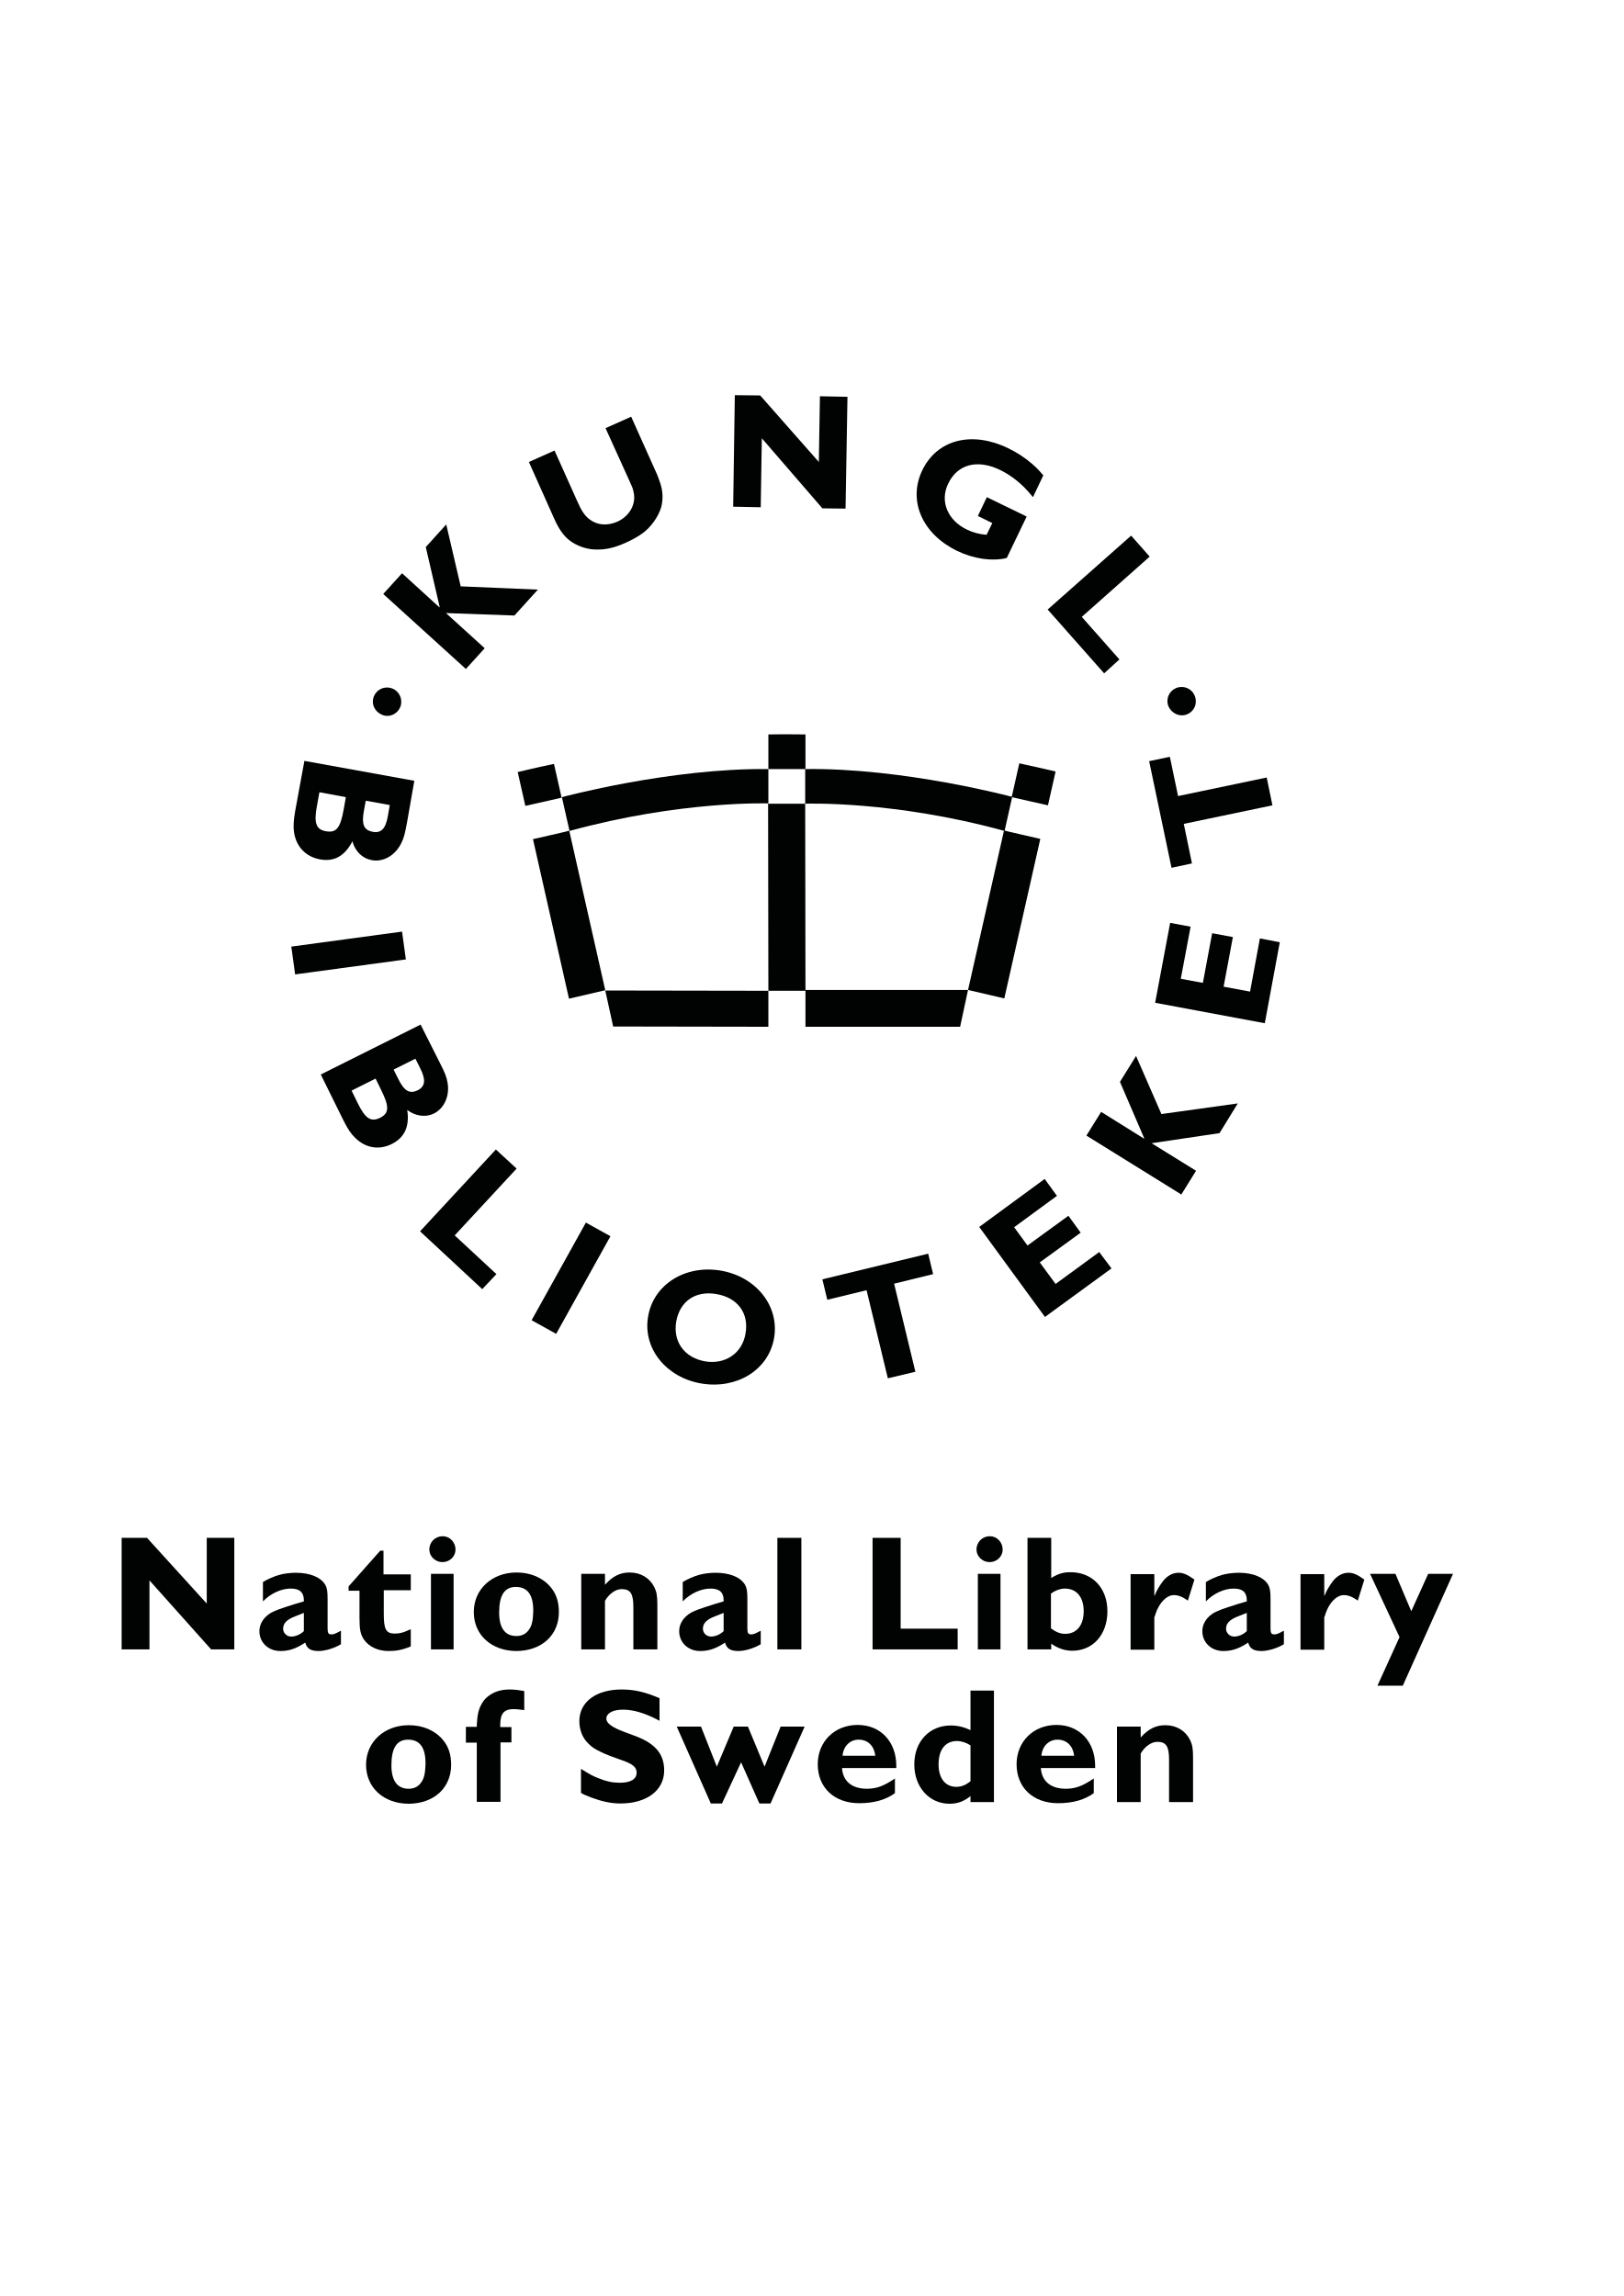
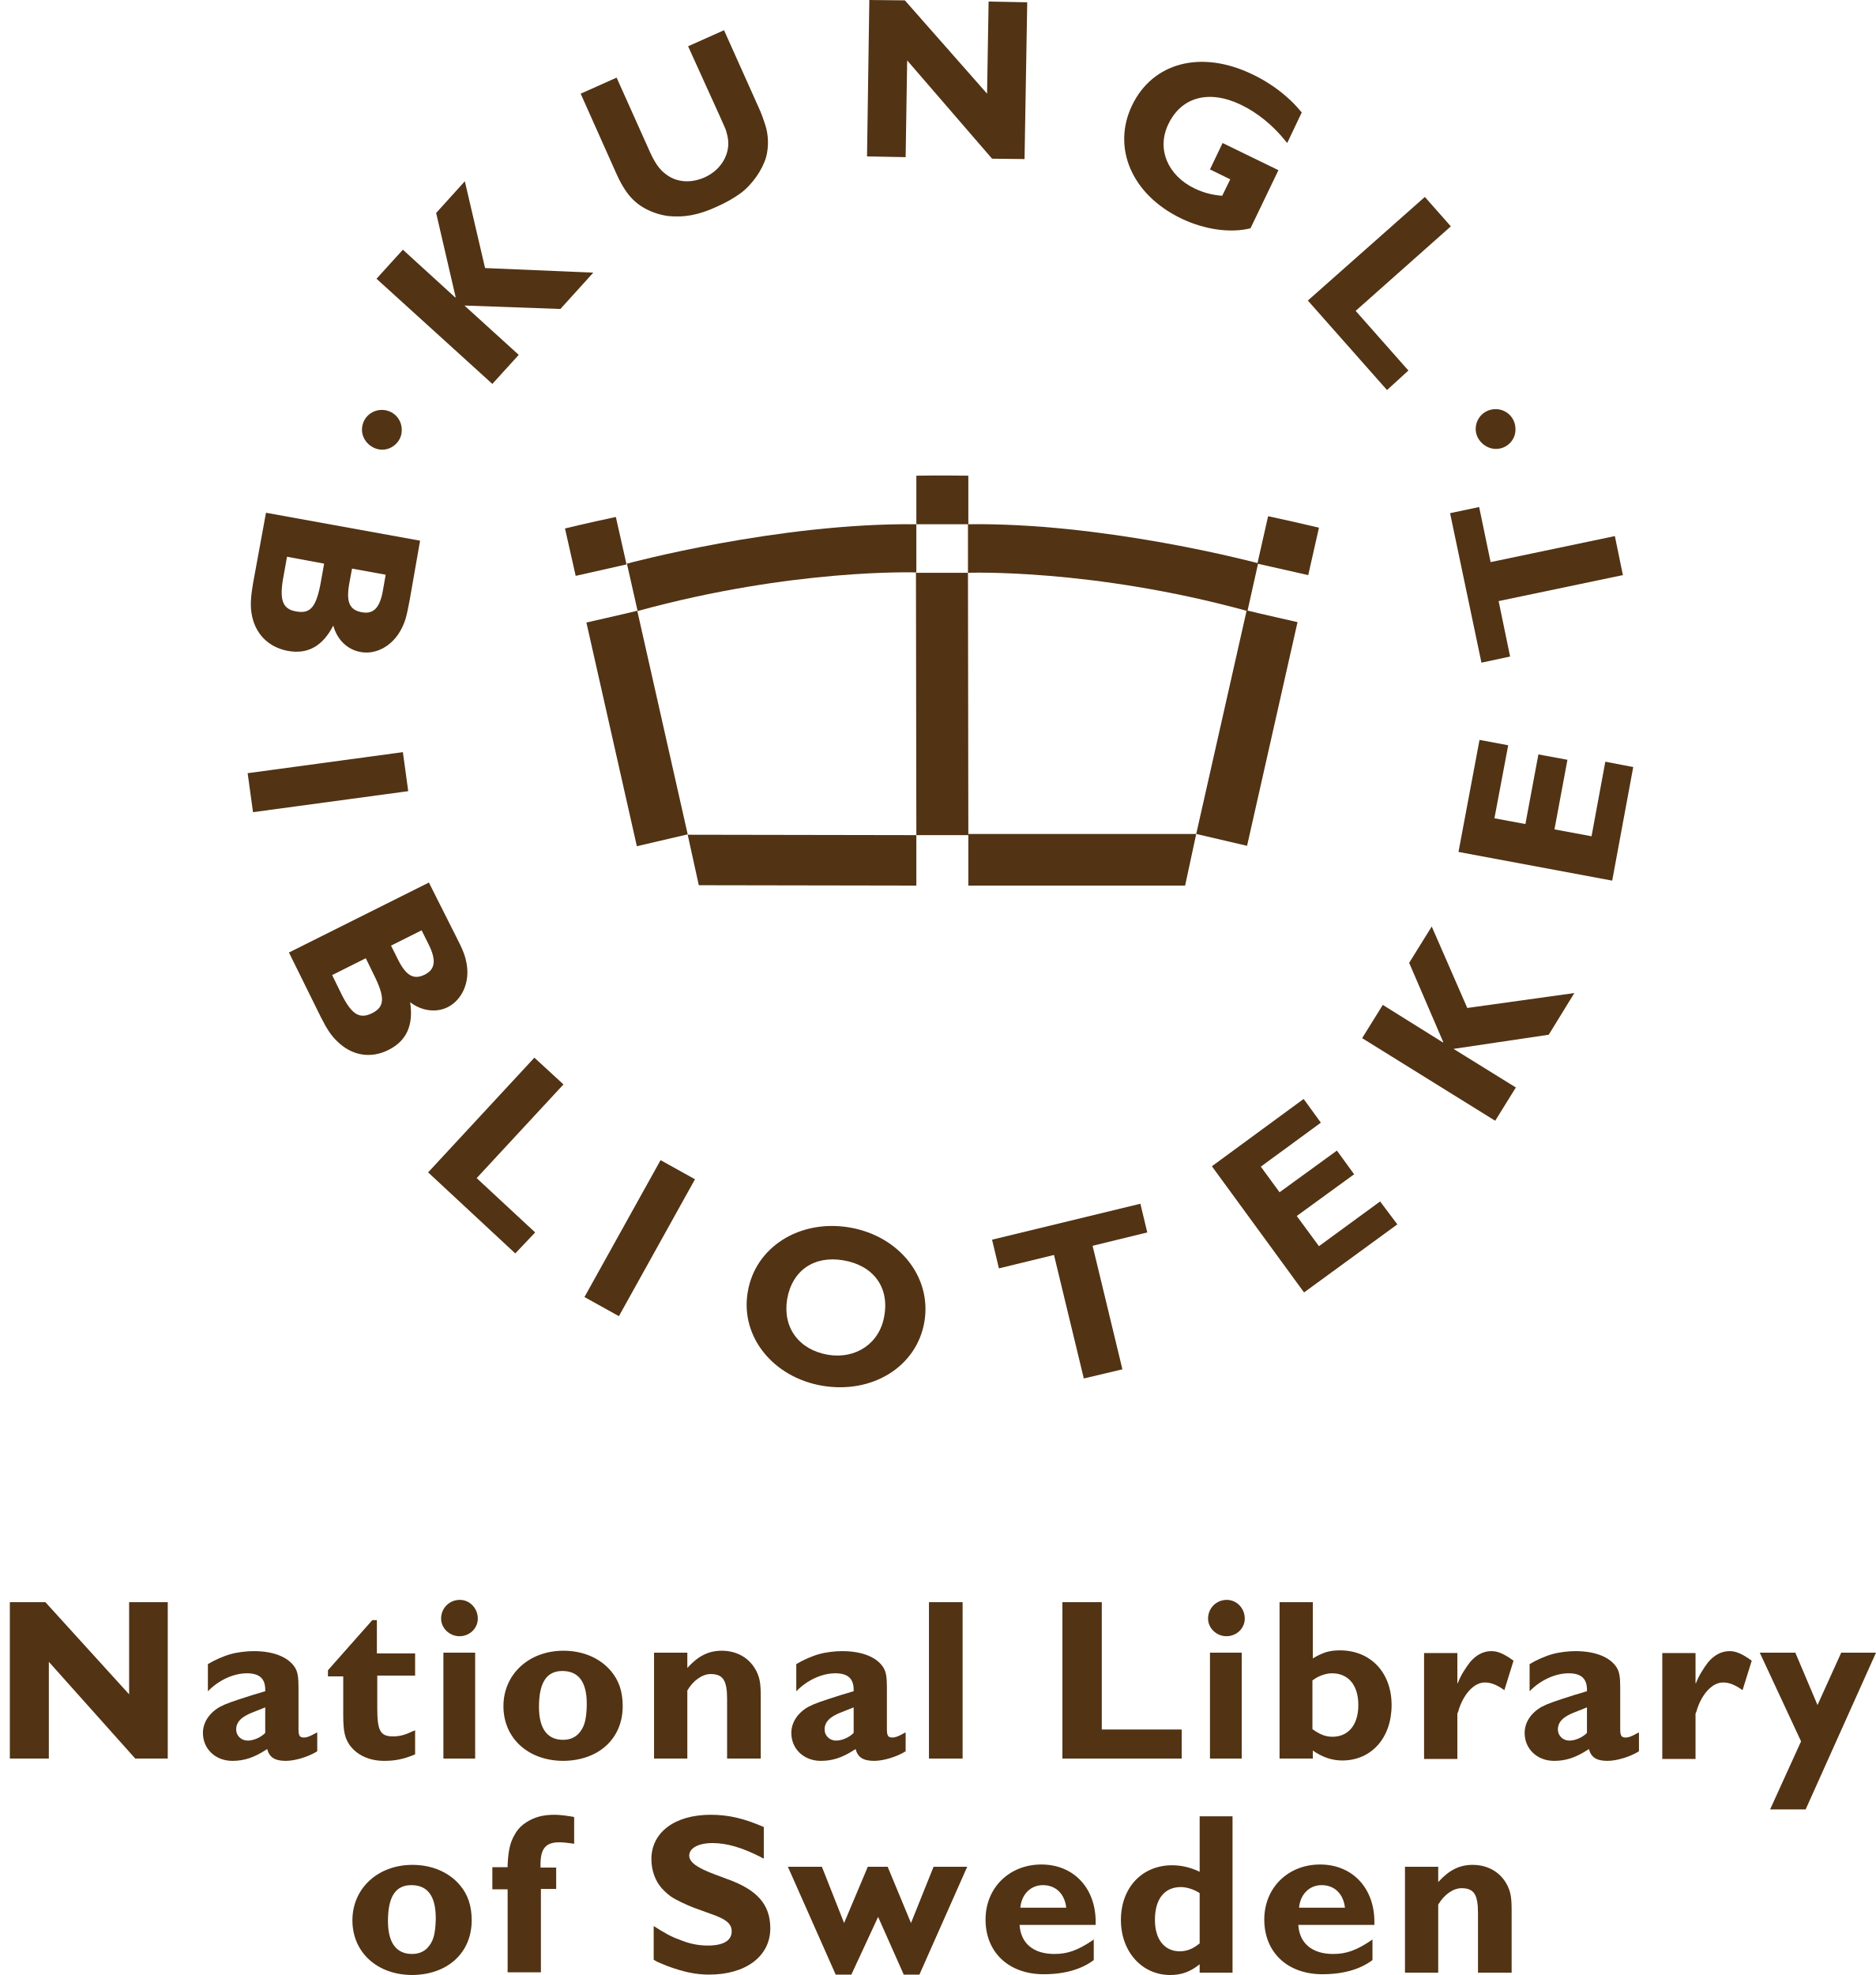
- <svg xmlns="http://www.w3.org/2000/svg" version="1.1" id="Lager_1" x="0px" y="0px" viewBox="0 0 595.3 841.9" style="enable-background:new 0 0 595.3 841.9;" xml:space="preserve">
-   <style type="text/css">
- 	.st0{fill:#010202;}
- </style>
-   <g>
-     <path class="st0" d="M85.9,604.8h-8.5l-22.6-25.3v25.3H44.6v-40.9h9.3L75.8,588v-24.1h10.1V604.8z" />
-     <path class="st0" d="M111.4,591.4v6.7c-1.3,1.3-3.2,2-4.6,2c-1.7,0-3-1.3-3-2.9c0-2,1.4-3.4,4.6-4.6l2.3-0.9L111.4,591.4z    M124.9,598l-0.4,0.2c-1.6,0.9-2.3,1.1-3,1.1c-1.1,0-1.4-0.5-1.4-2.2v-10.9c0-2.6-0.2-3.9-0.8-5c-1.6-2.8-5.5-4.5-10.9-4.5   c-1.9,0-4.4,0.3-6.1,0.8c-1.8,0.5-4.3,1.6-5.9,2.6v7.1c2.8-2.9,6.7-4.7,10.2-4.7c3.3,0,4.8,1.4,4.8,4.3v0.4l-0.4,0.1l-1.3,0.4   l-1.7,0.5c-5.3,1.7-6.8,2.2-8.5,3.1c-2.8,1.6-4.4,4.1-4.4,6.8c0,4.2,3.3,7.3,7.7,7.3c3,0,5.5-0.8,8.5-2.7l0.6-0.4   c0.6,2.2,2,3.1,4.9,3.1c2.3,0,5.8-1,8.2-2.5V598z" />
-     <path class="st0" d="M150.7,583.1h-10v6.1v1.7v0.8c0,5.8,0.8,7.3,4.1,7.3c1.8,0,3.2-0.4,5.3-1.4c0.1,0,0.3-0.1,0.5-0.2v6.3   c-3.1,1.3-5.3,1.7-8.1,1.7c-3.9,0-7.1-1.5-9-4.1c-1.3-1.9-1.7-3.6-1.7-8v-10h-4v-1.6l11.6-13.1h1.2v8.7h10V583.1z" />
-     <path class="st0" d="M166.3,604.8h-8.3v-27.7h8.3V604.8z M162.2,572.8c-2.6,0-4.8-2.1-4.8-4.6c0-2.8,2.2-4.9,4.9-4.9   c2.6,0,4.7,2.2,4.7,4.9C167,570.7,164.9,572.8,162.2,572.8z" />
-     <path class="st0" d="M195.5,590.9c-0.1,3.3-0.5,5.2-1.6,6.7c-1.1,1.6-2.7,2.3-4.6,2.3c-4.1,0-6.3-2.9-6.3-8.6c0-6.4,2-9.4,6.1-9.4   c4.3,0,6.4,2.9,6.4,8.6V590.9z M204.9,591.1c0-3.8-1-6.7-3-9.1c-2.9-3.5-7.4-5.4-12.5-5.4c-9.1,0-15.7,6.2-15.7,14.5   c0,8.4,6.5,14.3,15.7,14.3C198.6,605.3,204.9,599.6,204.9,591.1z" />
-     <path class="st0" d="M221.8,581.1c2.8-3.1,5.5-4.5,9-4.5c4.1,0,7.4,2,9.1,5.4c0.8,1.7,1.1,3,1.1,6.5v16.3h-8.8v-15.6   c0-4.9-1.1-6.5-4.3-6.5c-2.2,0-4.6,1.7-6.1,4.3v17.8h-8.7v-27.7h8.7V581.1z" />
-     <path class="st0" d="M265.3,591.4v6.7c-1.3,1.3-3.2,2-4.6,2c-1.7,0-3-1.3-3-2.9c0-2,1.4-3.4,4.6-4.6l2.3-0.9L265.3,591.4z    M278.8,598l-0.4,0.2c-1.6,0.9-2.3,1.1-3,1.1c-1.1,0-1.4-0.5-1.4-2.2v-10.9c0-2.6-0.2-3.9-0.8-5c-1.6-2.8-5.5-4.5-10.9-4.5   c-1.9,0-4.4,0.3-6.1,0.8c-1.8,0.5-4.3,1.6-5.9,2.6v7.1c2.8-2.9,6.7-4.7,10.2-4.7c3.3,0,4.8,1.4,4.8,4.3v0.4l-0.4,0.1l-1.3,0.4   l-1.7,0.5c-5.3,1.7-6.8,2.2-8.5,3.1c-2.8,1.6-4.4,4.1-4.4,6.8c0,4.2,3.3,7.3,7.7,7.3c3,0,5.5-0.8,8.5-2.7l0.6-0.4   c0.6,2.2,2,3.1,4.9,3.1c2.3,0,5.8-1,8.2-2.5V598z" />
-     <path class="st0" d="M293.8,604.8h-8.8v-40.9h8.8V604.8z" />
-     <path class="st0" d="M351.1,604.8h-31.2v-40.9h10.3v33.3h20.9V604.8z" />
-     <path class="st0" d="M366.8,604.8h-8.3v-27.7h8.3V604.8z M362.8,572.8c-2.6,0-4.8-2.1-4.8-4.6c0-2.8,2.2-4.9,4.9-4.9   c2.6,0,4.7,2.2,4.7,4.9C367.6,570.7,365.5,572.8,362.8,572.8z" />
-     <path class="st0" d="M385.4,584.3c1.4-1.1,3.4-1.8,5-1.8c4.3,0,6.9,3.1,6.9,8.3c0,5.2-2.6,8.3-6.8,8.3c-1.7,0-3.3-0.6-5.2-2V584.3z    M385.4,563.9h-8.7v40.9h8.7v-2.1c2.4,1.7,5,2.6,7.7,2.6c7.6,0,12.9-5.9,12.9-14.5c0-8.5-5.5-14.3-13.5-14.3   c-2.7,0-4.4,0.5-7.1,2.1V563.9z" />
-     <path class="st0" d="M423.2,585.1h0.1c0.8-2.1,2-3.9,3.2-5.5c1.6-1.9,3.5-2.9,5.6-2.9c1.7,0,3.3,0.7,5.8,2.5l-2.4,7.7   c-2-1.4-3.5-2-5.1-2c-2.7,0-5.3,2.7-6.7,6.7l-0.3,1l-0.2,0.4v11.9h-8.7v-27.7h8.7V585.1z" />
-     <path class="st0" d="M457.1,591.4v6.7c-1.3,1.3-3.2,2-4.6,2c-1.7,0-3-1.3-3-2.9c0-2,1.4-3.4,4.6-4.6l2.3-0.9L457.1,591.4z    M470.6,598l-0.4,0.2c-1.6,0.9-2.3,1.1-3,1.1c-1.1,0-1.4-0.5-1.4-2.2v-10.9c0-2.6-0.2-3.9-0.8-5c-1.6-2.8-5.5-4.5-10.9-4.5   c-1.9,0-4.4,0.3-6.1,0.8c-1.8,0.5-4.3,1.6-5.9,2.6v7.1c2.8-2.9,6.7-4.7,10.2-4.7c3.3,0,4.8,1.4,4.8,4.3v0.4l-0.4,0.1l-1.3,0.4   l-1.7,0.5c-5.3,1.7-6.8,2.2-8.5,3.1c-2.8,1.6-4.4,4.1-4.4,6.8c0,4.2,3.3,7.3,7.7,7.3c3,0,5.5-0.8,8.5-2.7l0.6-0.4   c0.6,2.2,2,3.1,4.9,3.1c2.3,0,5.8-1,8.2-2.5V598z" />
-     <path class="st0" d="M485.5,585.1h0.1c0.8-2.1,2-3.9,3.2-5.5c1.6-1.9,3.5-2.9,5.6-2.9c1.7,0,3.3,0.7,5.8,2.5l-2.4,7.7   c-2-1.4-3.5-2-5.1-2c-2.7,0-5.3,2.7-6.7,6.7l-0.3,1l-0.2,0.4v11.9h-8.7v-27.7h8.7V585.1z" />
-     <path class="st0" d="M514.3,618.1H505l8.1-17.8l-10.8-23.2h9.3l5.8,13.7l6.2-13.7h9.1L514.3,618.1z" />
-     <path class="st0" d="M156,646.9c-0.1,3.3-0.5,5.2-1.6,6.7c-1.1,1.6-2.7,2.3-4.6,2.3c-4.1,0-6.3-2.9-6.3-8.6c0-6.4,2-9.4,6.1-9.4   c4.3,0,6.4,2.9,6.4,8.6V646.9z M165.4,647.1c0-3.8-1-6.7-3-9.1c-2.9-3.5-7.4-5.4-12.5-5.4c-9.1,0-15.7,6.2-15.7,14.5   c0,8.4,6.5,14.3,15.7,14.3C159.1,661.3,165.4,655.6,165.4,647.1z" />
-     <path class="st0" d="M187.5,633.1v5.8h-4v21.8h-8.7V639h-4v-5.8h4v-0.7c0.2-3.9,0.7-5.9,1.9-7.9c0.7-1.3,1.8-2.4,3.1-3.2   c2-1.3,4.3-1.9,7.2-1.9c1,0,1.9,0.1,2.8,0.2l2,0.3l0.4,0.1v7l-0.5-0.1c-1.4-0.2-2.5-0.3-3.4-0.3c-3.5,0-4.9,1.6-4.9,5.8v0.8H187.5z   " />
-     <path class="st0" d="M241.6,630.9l-0.7-0.4c-4.9-2.5-8.9-3.6-12.5-3.6c-3.7,0-6.1,1.3-6.1,3.3c0,1.7,2.1,3.2,6.7,4.9l3.2,1.2   c7.9,2.8,11.3,6.7,11.3,12.9c0,7.3-6.4,12.1-16,12.1c-3.5,0-6.7-0.7-10.8-2.2c-2.4-1-2.6-1-3.7-1.7v-8.8c3,1.9,4.6,2.8,6.6,3.5   c2.6,1.1,5,1.6,7.6,1.6c4,0,6.2-1.3,6.2-3.7c0-2-1.4-3.2-5.5-4.6l-2.2-0.8c-3.2-1.1-4.9-1.9-6.8-2.9c-1.6-0.8-2.8-1.9-3.8-3   c-1.7-1.9-2.7-4.7-2.7-7.6c0-7,6.1-11.6,15.5-11.6c4.6,0,8.6,0.9,13.9,3.2V630.9z" />
-     <path class="st0" d="M282.5,661.3h-4.1l-6.7-15.1l-7,15.1h-4.1l-12.5-28.2h8.9l5.8,14.7l6.2-14.7h5.2l6.1,14.7l5.9-14.7h8.8   L282.5,661.3z" />
-     <path class="st0" d="M308.9,643.8c0.3-3.5,2.7-5.9,5.9-5.9c3.4,0,5.7,2.3,6.1,5.9H308.9z M328.1,652.1l-0.4,0.3   c-3.9,2.6-6.5,3.5-9.9,3.5c-5.5,0-8.8-2.8-9.1-7.6h19.9v-0.8c0-8.9-5.8-15-14.2-15c-8.4,0-14.6,6.1-14.6,14.4   c0,8.6,6.1,14.3,15.2,14.3c5.5,0,9.9-1.3,13.1-3.7V652.1z" />
-     <path class="st0" d="M355.7,653.2c-1.7,1.4-3.3,2-5.1,2c-4,0-6.5-3.1-6.5-8.2c0-5.5,2.5-8.6,6.8-8.6c1.6,0,3.6,0.7,4.9,1.6V653.2z    M364.4,619.9h-8.6v14.5c-2.3-1.1-4.7-1.7-7.2-1.7c-7.9,0-13.4,5.9-13.4,14.3c0,8.3,5.5,14.4,12.9,14.4c2.9,0,5.2-0.8,7.7-2.8v2.2   h8.6V619.9z" />
-     <path class="st0" d="M381.8,643.8c0.3-3.5,2.7-5.9,5.9-5.9c3.4,0,5.7,2.3,6.1,5.9H381.8z M401,652.1l-0.4,0.3   c-3.9,2.6-6.5,3.5-9.9,3.5c-5.5,0-8.8-2.8-9.1-7.6h19.9v-0.8c0-8.9-5.8-15-14.2-15c-8.4,0-14.6,6.1-14.6,14.4   c0,8.6,6.1,14.3,15.2,14.3c5.5,0,9.9-1.3,13.1-3.7V652.1z" />
-     <path class="st0" d="M418.2,637.1c2.8-3.1,5.5-4.5,9-4.5c4.1,0,7.4,2,9.1,5.4c0.8,1.7,1.1,3,1.1,6.5v16.3h-8.8v-15.6   c0-4.9-1.1-6.5-4.3-6.5c-2.2,0-4.6,1.7-6.1,4.3v17.8h-8.7v-27.7h8.7V637.1z" />
-     <path class="st0" d="M168.9,215l28.3,1.2l-8.6,9.5l-25.1-0.9l14.2,12.9l-6.9,7.6l-30.3-27.5l6.9-7.6l13.7,12.5l0.1-0.1l-5.1-22   l7.5-8.3L168.9,215z" />
-     <path class="st0" d="M240.5,173.1c0.7,1.5,1.2,3,1.6,4.2c1,2.9,1,6.1,0.3,8.7c-1,3.4-3.7,7.3-6.9,9.6c-1.7,1.2-3.8,2.4-6.1,3.4   c-4.8,2.2-8.5,2.8-12.6,2.4c-2.2-0.3-4.3-1-6.1-2c-3.3-1.8-5.5-4.6-7.6-9.4l-9.2-20.6l9.4-4.2l8.3,18.5c1.6,3.7,2.8,5.4,4.5,6.7   c2.8,2.2,6.5,2.5,10.2,0.9c4.5-2,7-6.5,6-10.8c-0.2-0.9-0.4-1.7-0.8-2.5l-1.2-2.7L222,157l9.4-4.2L240.5,173.1z" />
-     <path class="st0" d="M310,186.5l-8.5-0.1l-22.2-25.7l-0.4,25.3l-10.1-0.2l0.6-40.9l9.3,0.1l21.5,24.4l0.4-24.1l10.1,0.2L310,186.5z   " />
-     <path class="st0" d="M378.7,182.3l-0.5-0.6c-3.3-4.1-7.4-7.4-11.6-9.4c-8.3-4-15.6-2.1-19,5.1c-3.1,6.4-0.2,13.4,6.9,16.8   c2.3,1.1,4.6,1.7,7.2,1.9l2.1-4.3l-5.3-2.6l3.3-6.9l14.6,7.1l-7.3,15.2c-5.2,1.3-12,0.4-18.2-2.6c-12.8-6.2-18.1-18.4-12.8-29.5   c5.4-11.3,18.1-14.6,31.4-8.2c3.2,1.5,6.4,3.6,8.9,5.8c1.6,1.4,2.3,2.1,4.1,4.2L378.7,182.3z" />
-     <path class="st0" d="M404.8,246.9l-20.7-23.4l30.6-27.1l6.8,7.7l-24.9,22.1l13.8,15.6L404.8,246.9z" />
-     <path class="st0" d="M142.9,295.2l-0.7,4c-0.8,4.7-2.5,6.4-5.6,5.8c-3.2-0.6-4.1-2.7-3.2-7.6l0.7-3.8L142.9,295.2z M151.9,286.3   l-40.3-7.3l-3.4,18.5c-0.6,3.5-0.7,5.7-0.4,7.7c0.8,5.3,4.3,8.9,9.4,9.9c5.3,1,9.2-1.2,12-6.6c1,3.7,3.7,6.3,7.1,6.9   c4.2,0.8,8.5-1.7,10.7-6c1.1-2.1,1.4-3.5,2.2-7.7L151.9,286.3z M126.8,292.3l-0.8,4.5c-1.2,6.8-2.7,8.7-6.5,8   c-3.6-0.6-4.5-3-3.3-9.3l0.9-5L126.8,292.3z" />
-     <path class="st0" d="M108.2,357.3l-1.4-10.2l40.6-5.5l1.4,10.2L108.2,357.3z" />
-     <path class="st0" d="M152.3,388.2l1.8,3.6c2.1,4.2,1.8,6.6-1,8c-2.9,1.4-4.9,0.3-7.1-4.2l-1.7-3.4L152.3,388.2z M154.2,375.7   l-36.6,18.3l8.3,16.8c1.6,3.2,2.8,5,4.3,6.4c3.8,3.8,8.8,4.6,13.4,2.3c4.8-2.4,6.6-6.5,5.7-12.5c3,2.3,6.8,2.8,9.8,1.3   c3.8-1.9,5.8-6.5,5-11.2c-0.4-2.3-0.9-3.6-2.9-7.5L154.2,375.7z M137.7,395.5l2,4.1c3.1,6.2,3,8.6-0.4,10.3   c-3.3,1.6-5.4,0.3-8.2-5.5l-2.2-4.5L137.7,395.5z" />
-     <path class="st0" d="M176.8,472.7L154,451.5l27.8-30l7.6,7L166.7,453l15.3,14.2L176.8,472.7z" />
-     <path class="st0" d="M203.9,489.1l-9-5l19.9-35.8l9,5L203.9,489.1z" />
-     <path class="st0" d="M273.3,489.1c-1.2,7.1-7.4,11.3-14.7,10.1c-7.6-1.3-11.9-7.1-10.7-14.5c1.3-7.6,7.1-11.5,14.7-10.2   C270.4,475.8,274.7,481.5,273.3,489.1z M283.8,490.6c2-11.7-6.6-22.5-19.6-24.7c-13.1-2.2-24.7,5.2-26.6,16.9   c-2,11.6,6.6,22.3,19.5,24.5C270.2,509.5,281.8,502.3,283.8,490.6z" />
-     <path class="st0" d="M342.1,467.2l-14.3,3.5l7.8,32.3l-10.1,2.4l-7.8-32.3l-14.4,3.5l-1.8-7.5l38.8-9.4L342.1,467.2z" />
-     <path class="st0" d="M407.5,465.1l-24.4,17.8l-24.1-33l24-17.6l4.5,6.2L371.8,450l4.9,6.7l15-10.9l4.5,6.2l-15,10.9l5.8,7.9   l16-11.7L407.5,465.1z" />
-     <path class="st0" d="M425.8,408.5l28-3.9l-6.7,10.9l-24.9,3.7l16.3,10.1l-5.4,8.7l-34.8-21.6l5.4-8.7l15.7,9.8l0.1-0.1l-8.9-20.7   l5.9-9.5L425.8,408.5z" />
-     <path class="st0" d="M469.2,345.5l-5.5,29.7l-40.2-7.5l5.5-29.3l7.5,1.4l-3.6,19.1l8.1,1.5l3.4-18.2l7.6,1.4l-3.4,18.2l9.7,1.8   l3.6-19.5L469.2,345.5z" />
-     <path class="st0" d="M428.9,277.5l3,14.4l32.5-6.8l2.1,10.2l-32.5,6.8l3,14.5l-7.5,1.6l-8.2-39.1L428.9,277.5z" />
-   </g>
-   <g>
-     <g>
-       <g>
-         <path class="st0" d="M281.7,282l0-12.7c0,0,5.9-0.1,13.6,0l0,12.7L281.7,282z" />
-         <path class="st0" d="M281.7,363.3l-0.1-68.6c0,0,13.6,0,13.6,0l0.1,68.6L281.7,363.3z" />
-         <polygon class="st0" points="224.8,376.4 221.9,363.2 281.7,363.3 281.7,376.5    " />
-         <polygon class="st0" points="352,376.5 354.9,363 295.3,363 295.3,376.5    " />
-         <path class="st0" d="M206,292.3c0,0,39.6-10.7,75.7-10.3l0,12.6c0,0-32.2-1.1-72.9,10.1L206,292.3z" />
-         <path class="st0" d="M371.1,292.2c0,0-39.8-10.7-75.9-10.2l0,12.7c0,0,32.4-1.2,73.1,10L371.1,292.2z" />
-         <g>
-           <path class="st0" d="M192.6,295.5l-2.8-12.4c0,0,5.7-1.4,13.3-3l2.8,12.4L192.6,295.5z" />
-           <path class="st0" d="M208.6,366.2l-13.2-58.5c0,0,13.3-3,13.3-3.1l13.2,58.5L208.6,366.2z" />
-         </g>
-         <g>
-           <path class="st0" d="M384.2,295.3l2.8-12.4c0,0-5.8-1.4-13.3-3l-2.8,12.4L384.2,295.3z" />
-           <path class="st0" d="M368.2,366.1l13.2-58.5c0,0-13.3-3-13.3-3.1l-13.2,58.5L368.2,366.1z" />
-         </g>
-       </g>
+ <svg xmlns="http://www.w3.org/2000/svg" width="76" height="80" viewBox="0 0 76 80" fill="none">
+   <g id="Logo KB">
+     <g id="Union">
+       <path d="M41.506 6.443L40.19 6.428L36.751 2.447L36.689 6.366L35.125 6.335L35.218 0L36.658 0.015L39.988 3.795L40.05 0.062L41.615 0.093L41.506 6.443Z" fill="#523314" />
+       <path d="M30.989 5.018C30.927 4.833 30.85 4.6 30.741 4.368L29.332 1.224L27.876 1.874L29.162 4.709L29.348 5.127C29.409 5.251 29.44 5.375 29.471 5.514C29.626 6.18 29.239 6.877 28.542 7.187C27.969 7.435 27.396 7.388 26.962 7.047C26.699 6.846 26.513 6.583 26.265 6.01L24.98 3.144L23.524 3.795L24.949 6.986C25.274 7.729 25.615 8.163 26.126 8.441C26.405 8.596 26.73 8.705 27.071 8.751C27.706 8.813 28.279 8.72 29.022 8.38C29.378 8.225 29.704 8.039 29.967 7.853C30.463 7.497 30.881 6.893 31.036 6.366C31.144 5.963 31.144 5.468 30.989 5.018Z" fill="#523314" />
+       <path d="M19.651 10.858L24.035 11.044L22.703 12.515L18.815 12.376L21.015 14.374L19.946 15.551L15.253 11.291L16.321 10.114L18.443 12.05L18.459 12.035L17.669 8.627L18.831 7.342L19.651 10.858Z" fill="#523314" />
+       <path d="M19.249 71.233H17.963V66.943H19.249V71.233Z" fill="#523314" />
+       <path d="M18.614 66.277C18.211 66.277 17.87 65.952 17.87 65.564C17.87 65.131 18.211 64.805 18.629 64.805C19.032 64.805 19.357 65.146 19.357 65.564C19.357 65.952 19.032 66.277 18.614 66.277Z" fill="#523314" />
+       <path d="M6.796 71.233H5.479L1.979 67.315V71.233H0.399V64.898H1.839L5.231 68.631V64.898H6.796V71.233Z" fill="#523314" />
+       <path fill-rule="evenodd" clip-rule="evenodd" d="M12.836 70.18L12.774 70.211C12.527 70.35 12.418 70.381 12.31 70.381C12.139 70.381 12.093 70.304 12.093 70.041V68.352C12.093 67.95 12.062 67.748 11.969 67.578C11.721 67.144 11.117 66.881 10.281 66.881C9.986 66.881 9.599 66.927 9.336 67.005C9.057 67.082 8.67 67.253 8.422 67.407V68.507C8.856 68.058 9.46 67.779 10.002 67.779C10.513 67.779 10.745 67.996 10.745 68.445V68.507L10.683 68.523L10.482 68.585L10.219 68.662C9.398 68.925 9.165 69.003 8.902 69.142C8.469 69.39 8.221 69.777 8.221 70.195C8.221 70.846 8.732 71.326 9.413 71.326C9.878 71.326 10.265 71.202 10.73 70.908L10.823 70.846C10.916 71.187 11.133 71.326 11.582 71.326C11.938 71.326 12.48 71.171 12.852 70.939V70.18H12.836ZM10.745 69.158V70.195C10.544 70.397 10.25 70.505 10.033 70.505C9.77 70.505 9.568 70.304 9.568 70.056C9.568 69.746 9.785 69.529 10.281 69.344L10.637 69.204L10.745 69.158Z" fill="#523314" />
+       <path d="M15.284 67.872H16.817V66.974H15.268V65.626H15.082L13.286 67.655V67.903H13.905V69.452C13.905 70.134 13.967 70.397 14.168 70.691C14.463 71.094 14.958 71.326 15.562 71.326C15.996 71.326 16.337 71.264 16.817 71.063V70.087C16.786 70.103 16.755 70.118 16.74 70.118C16.414 70.273 16.198 70.335 15.919 70.335C15.408 70.335 15.284 70.103 15.284 69.204V67.872Z" fill="#523314" />
+       <path fill-rule="evenodd" clip-rule="evenodd" d="M24.763 67.702C25.073 68.074 25.227 68.523 25.227 69.111C25.227 70.428 24.252 71.311 22.827 71.326C21.402 71.326 20.395 70.412 20.395 69.111C20.395 67.826 21.417 66.865 22.827 66.865C23.617 66.865 24.314 67.16 24.763 67.702ZM23.524 70.118C23.694 69.886 23.756 69.591 23.771 69.08V69.018C23.771 68.136 23.446 67.686 22.78 67.686C22.145 67.686 21.835 68.151 21.835 69.142C21.835 70.025 22.176 70.474 22.811 70.474C23.105 70.474 23.353 70.366 23.524 70.118Z" fill="#523314" />
+       <path d="M27.845 67.562C28.279 67.082 28.697 66.865 29.239 66.865C29.874 66.865 30.385 67.175 30.649 67.702C30.773 67.965 30.819 68.166 30.819 68.709V71.233H29.456V68.817C29.456 68.058 29.285 67.81 28.79 67.81C28.449 67.81 28.077 68.074 27.845 68.476V71.233H26.497V66.943H27.845V67.562Z" fill="#523314" />
+       <path fill-rule="evenodd" clip-rule="evenodd" d="M36.612 70.211L36.674 70.18H36.689V70.939C36.318 71.171 35.775 71.326 35.419 71.326C34.97 71.326 34.753 71.187 34.66 70.846L34.567 70.908C34.103 71.202 33.715 71.326 33.251 71.326C32.569 71.326 32.058 70.846 32.058 70.195C32.058 69.777 32.306 69.39 32.739 69.142C33.003 69.003 33.235 68.925 34.056 68.662L34.319 68.585L34.521 68.523L34.583 68.507V68.445C34.583 67.996 34.35 67.779 33.839 67.779C33.297 67.779 32.693 68.058 32.259 68.507V67.407C32.507 67.253 32.894 67.082 33.173 67.005C33.437 66.927 33.824 66.881 34.118 66.881C34.955 66.881 35.559 67.144 35.806 67.578C35.899 67.748 35.93 67.95 35.93 68.352V70.041C35.93 70.304 35.977 70.381 36.147 70.381C36.255 70.381 36.364 70.35 36.612 70.211ZM34.583 70.195V69.158L34.474 69.204L34.118 69.344C33.622 69.529 33.406 69.746 33.406 70.056C33.406 70.304 33.607 70.505 33.87 70.505C34.087 70.505 34.381 70.397 34.583 70.195Z" fill="#523314" />
+       <path d="M38.997 71.233H37.634V64.898H38.997V71.233Z" fill="#523314" />
+       <path d="M43.04 71.233H47.872V70.056H44.635V64.898H43.04V71.233Z" fill="#523314" />
+       <path d="M50.304 71.233H49.018V66.943H50.304V71.233Z" fill="#523314" />
+       <path d="M49.684 66.277C49.282 66.277 48.941 65.952 48.941 65.564C48.941 65.131 49.282 64.805 49.7 64.805C50.103 64.805 50.428 65.146 50.428 65.564C50.428 65.952 50.103 66.277 49.684 66.277Z" fill="#523314" />
+       <path fill-rule="evenodd" clip-rule="evenodd" d="M51.837 64.898H53.185V67.175C53.603 66.927 53.866 66.85 54.285 66.85C55.524 66.85 56.376 67.748 56.376 69.065C56.376 70.397 55.555 71.311 54.377 71.311C53.959 71.311 53.557 71.171 53.185 70.908V71.233H51.837V64.898ZM53.959 67.779C53.712 67.779 53.402 67.888 53.185 68.058H53.169V70.041C53.464 70.257 53.712 70.35 53.975 70.35C54.625 70.35 55.028 69.87 55.028 69.065C55.028 68.259 54.625 67.779 53.959 67.779Z" fill="#523314" />
+       <path d="M59.04 68.182H59.055C59.179 67.857 59.365 67.578 59.551 67.33C59.799 67.036 60.093 66.881 60.418 66.881C60.681 66.881 60.929 66.989 61.316 67.268L60.945 68.461C60.635 68.244 60.403 68.151 60.155 68.151C59.737 68.151 59.334 68.569 59.117 69.189L59.071 69.344L59.04 69.406V71.249H57.692V66.958H59.04V68.182Z" fill="#523314" />
+       <path fill-rule="evenodd" clip-rule="evenodd" d="M66.32 70.211L66.381 70.18H66.397V70.939C66.025 71.171 65.483 71.326 65.127 71.326C64.678 71.326 64.461 71.187 64.368 70.846L64.275 70.908C63.81 71.202 63.423 71.326 62.958 71.326C62.277 71.326 61.766 70.846 61.766 70.195C61.766 69.777 62.014 69.39 62.447 69.142C62.711 69.003 62.943 68.925 63.764 68.662L64.027 68.585L64.228 68.523L64.29 68.507V68.445C64.29 67.996 64.058 67.779 63.547 67.779C63.005 67.779 62.401 68.058 61.967 68.507V67.407C62.215 67.253 62.602 67.082 62.881 67.005C63.144 66.927 63.532 66.881 63.826 66.881C64.662 66.881 65.266 67.144 65.514 67.578C65.607 67.748 65.638 67.95 65.638 68.352V70.041C65.638 70.304 65.684 70.381 65.855 70.381C65.963 70.381 66.072 70.35 66.32 70.211ZM64.29 70.195V69.158L64.182 69.204L63.826 69.344C63.33 69.529 63.113 69.746 63.113 70.056C63.113 70.304 63.315 70.505 63.578 70.505C63.795 70.505 64.089 70.397 64.29 70.195Z" fill="#523314" />
+       <path d="M68.689 68.182H68.705C68.829 67.857 69.014 67.578 69.2 67.33C69.448 67.036 69.743 66.881 70.068 66.881C70.331 66.881 70.579 66.989 70.966 67.268L70.594 68.461C70.285 68.244 70.052 68.151 69.805 68.151C69.386 68.151 68.984 68.569 68.767 69.189L68.72 69.344L68.689 69.406V71.249H67.342V66.958H68.689V68.182Z" fill="#523314" />
+       <path d="M71.71 73.293H73.15L76 66.943H74.591L73.63 69.065L72.732 66.943H71.291L72.964 70.536L71.71 73.293Z" fill="#523314" />
+       <path fill-rule="evenodd" clip-rule="evenodd" d="M19.109 77.785C19.109 77.197 18.954 76.747 18.645 76.376C18.195 75.834 17.498 75.539 16.709 75.539C15.299 75.539 14.277 76.499 14.277 77.785C14.277 79.086 15.284 80 16.709 80C18.134 79.985 19.109 79.102 19.109 77.785ZM17.653 77.754C17.638 78.265 17.576 78.56 17.406 78.792C17.235 79.04 16.987 79.148 16.693 79.148C16.058 79.148 15.717 78.699 15.717 77.816C15.717 76.825 16.027 76.36 16.662 76.36C17.328 76.36 17.653 76.809 17.653 77.692V77.754Z" fill="#523314" />
+       <path d="M22.532 76.515V75.648H21.897V75.524C21.897 74.873 22.114 74.625 22.656 74.625C22.796 74.625 22.966 74.641 23.183 74.672L23.26 74.687V73.603L23.198 73.588L22.889 73.541C22.749 73.526 22.61 73.51 22.455 73.51C22.006 73.51 21.65 73.603 21.34 73.804C21.138 73.928 20.968 74.099 20.86 74.3C20.674 74.61 20.596 74.92 20.565 75.524V75.632H19.946V76.53H20.565V79.891H21.913V76.515H22.532Z" fill="#523314" />
+       <path d="M30.912 75.276L30.803 75.214C30.044 74.827 29.425 74.656 28.867 74.656C28.294 74.656 27.922 74.858 27.922 75.167C27.922 75.431 28.248 75.663 28.96 75.926L29.456 76.112C30.68 76.546 31.206 77.15 31.206 78.11C31.206 79.241 30.215 79.984 28.728 79.984C28.186 79.984 27.69 79.876 27.055 79.644C26.965 79.606 26.896 79.578 26.839 79.555L26.838 79.555C26.66 79.483 26.611 79.463 26.482 79.38V78.017C26.947 78.312 27.195 78.451 27.504 78.559C27.907 78.73 28.279 78.807 28.681 78.807C29.301 78.807 29.642 78.606 29.642 78.234C29.642 77.924 29.425 77.739 28.79 77.522L28.449 77.398C27.953 77.227 27.69 77.103 27.396 76.949C27.148 76.825 26.962 76.654 26.807 76.484C26.544 76.19 26.389 75.756 26.389 75.307C26.389 74.223 27.334 73.51 28.79 73.51C29.502 73.51 30.122 73.65 30.943 74.006V75.276H30.912Z" fill="#523314" />
+       <path d="M36.612 79.984H37.247L39.183 75.617H37.82L36.906 77.894L35.961 75.617H35.156L34.196 77.894L33.297 75.617H31.919L33.855 79.984H34.49L35.574 77.646L36.612 79.984Z" fill="#523314" />
+       <path fill-rule="evenodd" clip-rule="evenodd" d="M44.31 78.559L44.248 78.606C43.644 79.009 43.241 79.148 42.714 79.148C41.862 79.148 41.351 78.714 41.305 77.971H44.387V77.847C44.387 76.469 43.489 75.524 42.188 75.524C40.887 75.524 39.926 76.469 39.926 77.754C39.926 79.086 40.871 79.969 42.281 79.969C43.133 79.969 43.814 79.768 44.31 79.396V78.559ZM41.336 77.274C41.382 76.732 41.754 76.36 42.25 76.36C42.776 76.36 43.133 76.716 43.195 77.274H41.336Z" fill="#523314" />
+       <path fill-rule="evenodd" clip-rule="evenodd" d="M48.6 73.572H49.932V79.907H48.6V79.566C48.213 79.876 47.857 80 47.407 80C46.261 80 45.41 79.055 45.41 77.77C45.41 76.469 46.261 75.555 47.485 75.555C47.872 75.555 48.244 75.648 48.6 75.818V73.572ZM47.795 79.04C48.074 79.04 48.321 78.947 48.585 78.73H48.6V76.685C48.399 76.546 48.089 76.438 47.841 76.438C47.175 76.438 46.788 76.918 46.788 77.77C46.788 78.559 47.175 79.04 47.795 79.04Z" fill="#523314" />
+       <path fill-rule="evenodd" clip-rule="evenodd" d="M55.601 78.559L55.539 78.606C54.935 79.009 54.532 79.148 54.006 79.148C53.154 79.148 52.643 78.714 52.596 77.971H55.679V77.847C55.679 76.469 54.78 75.524 53.479 75.524C52.178 75.524 51.218 76.469 51.218 77.754C51.218 79.086 52.163 79.969 53.572 79.969C54.424 79.969 55.105 79.768 55.601 79.396V78.559ZM52.627 77.274C52.674 76.732 53.045 76.36 53.541 76.36C54.068 76.36 54.424 76.716 54.486 77.274H52.627Z" fill="#523314" />
+       <path d="M59.659 75.539C59.117 75.539 58.699 75.756 58.265 76.236V75.617H56.918V79.907H58.265V77.15C58.498 76.747 58.869 76.484 59.21 76.484C59.706 76.484 59.876 76.732 59.876 77.491V79.907H61.239V77.382C61.239 76.84 61.193 76.639 61.069 76.376C60.805 75.849 60.294 75.539 59.659 75.539Z" fill="#523314" />
+       <path d="M52.07 5.7L52.147 5.793L52.736 4.554C52.457 4.228 52.349 4.12 52.101 3.903C51.714 3.562 51.218 3.237 50.722 3.005C48.662 2.014 46.695 2.525 45.859 4.275C45.038 5.994 45.859 7.884 47.841 8.844C48.802 9.309 49.855 9.448 50.66 9.247L51.791 6.893L49.529 5.793L49.018 6.862L49.839 7.264L49.514 7.93C49.111 7.899 48.755 7.806 48.399 7.636C47.299 7.109 46.85 6.025 47.33 5.034C47.857 3.919 48.987 3.624 50.273 4.244C50.923 4.554 51.559 5.065 52.07 5.7Z" fill="#523314" />
+       <path d="M56.19 15.799L52.983 12.174L57.723 7.977L58.776 9.169L54.92 12.592L57.057 15.009L56.19 15.799Z" fill="#523314" />
+       <path fill-rule="evenodd" clip-rule="evenodd" d="M10.776 20.77L17.018 21.901L16.6 24.287C16.476 24.937 16.43 25.154 16.259 25.479C15.919 26.145 15.253 26.532 14.602 26.409C14.075 26.316 13.657 25.913 13.502 25.34C13.069 26.176 12.465 26.517 11.644 26.362C10.854 26.207 10.312 25.649 10.188 24.829C10.141 24.519 10.157 24.178 10.25 23.636L10.776 20.77ZM15.516 23.899L15.624 23.28L14.261 23.032L14.153 23.62C14.014 24.379 14.153 24.705 14.649 24.798C15.129 24.891 15.392 24.627 15.516 23.899ZM13.007 23.527L13.131 22.831L11.628 22.552L11.489 23.326C11.303 24.302 11.442 24.674 12 24.767C12.588 24.875 12.821 24.581 13.007 23.527Z" fill="#523314" />
+       <path d="M10.25 32.898L10.033 31.319L16.321 30.467L16.538 32.047L10.25 32.898Z" fill="#523314" />
+       <path fill-rule="evenodd" clip-rule="evenodd" d="M11.706 38.583L17.375 35.748L18.459 37.901C18.769 38.505 18.846 38.707 18.908 39.063C19.032 39.791 18.722 40.503 18.134 40.798C17.669 41.03 17.08 40.953 16.616 40.596C16.755 41.526 16.476 42.161 15.733 42.532C15.02 42.889 14.246 42.765 13.657 42.176C13.425 41.959 13.239 41.681 12.991 41.185L11.706 38.583ZM17.359 38.242L17.08 37.684L15.841 38.304L16.105 38.831C16.445 39.528 16.755 39.698 17.204 39.481C17.638 39.264 17.684 38.892 17.359 38.242ZM15.129 39.45L14.819 38.815L13.456 39.497L13.797 40.194C14.23 41.092 14.556 41.293 15.067 41.045C15.593 40.782 15.609 40.41 15.129 39.45Z" fill="#523314" />
+       <path d="M20.875 50.772L17.344 47.489L21.649 42.842L22.827 43.926L19.311 47.721L21.68 49.921L20.875 50.772Z" fill="#523314" />
+       <path d="M23.678 52.538L25.073 53.313L28.155 47.768L26.761 46.993L23.678 52.538Z" fill="#523314" />
+       <path fill-rule="evenodd" clip-rule="evenodd" d="M37.448 53.545C37.758 51.733 36.426 50.06 34.412 49.719C32.383 49.379 30.587 50.525 30.292 52.337C29.983 54.134 31.315 55.791 33.313 56.132C35.342 56.472 37.138 55.357 37.448 53.545ZM35.822 53.313C35.636 54.412 34.676 55.063 33.545 54.877C32.368 54.676 31.702 53.777 31.888 52.631C32.089 51.454 32.987 50.85 34.164 51.051C35.373 51.253 36.039 52.136 35.822 53.313Z" fill="#523314" />
+       <path d="M44.263 50.463L46.478 49.921L46.199 48.759L40.19 50.215L40.468 51.377L42.699 50.834L43.907 55.837L45.471 55.466L44.263 50.463Z" fill="#523314" />
+       <path d="M56.608 49.595L52.829 52.352L49.096 47.241L52.813 44.515L53.51 45.475L51.078 47.257L51.837 48.294L54.161 46.606L54.858 47.566L52.534 49.255L53.433 50.478L55.911 48.666L56.608 49.595Z" fill="#523314" />
+       <path d="M63.779 40.225L59.442 40.829L58.002 37.529L57.088 39.001L58.467 42.207L58.451 42.223L56.019 40.705L55.183 42.052L60.573 45.398L61.41 44.05L58.885 42.486L62.742 41.913L63.779 40.225Z" fill="#523314" />
+       <path d="M66.165 31.071L65.313 35.671L59.086 34.509L59.938 29.971L61.1 30.188L60.542 33.146L61.797 33.379L62.323 30.559L63.5 30.776L62.974 33.595L64.476 33.874L65.034 30.854L66.165 31.071Z" fill="#523314" />
+       <path d="M60.387 22.769L59.923 20.538L58.745 20.786L60.016 26.842L61.177 26.594L60.712 24.348L65.746 23.295L65.421 21.715L60.387 22.769Z" fill="#523314" />
+       <path d="M37.123 21.235V23.187C37.123 23.187 32.136 23.016 25.831 24.751L25.398 22.831C25.398 22.831 31.531 21.173 37.123 21.235Z" fill="#523314" />
+       <path d="M39.215 21.235H37.123L37.123 19.268C37.123 19.268 38.037 19.253 39.229 19.268V21.235C44.606 21.164 50.507 22.693 50.944 22.808L51.373 20.91C52.534 21.158 53.433 21.375 53.433 21.375L52.999 23.295L50.965 22.837L50.541 24.732C50.813 24.805 52.565 25.2 52.565 25.2L50.521 34.261L48.461 33.781L50.501 24.741C44.213 23.017 39.214 23.202 39.214 23.202V21.235L39.215 21.235Z" fill="#523314" />
+       <path d="M37.107 23.202L39.214 23.202L39.229 33.828H37.123L37.107 23.202Z" fill="#523314" />
+       <path d="M27.86 33.812L37.123 33.828V35.872L28.31 35.857L27.86 33.812Z" fill="#523314" />
+       <path d="M39.229 33.781H48.461L48.011 35.872H39.229V33.781Z" fill="#523314" />
+       <path d="M23.322 23.326L22.889 21.406C22.889 21.406 23.771 21.189 24.949 20.941L25.382 22.862L23.322 23.326Z" fill="#523314" />
+       <path d="M25.8 34.277L23.756 25.216C23.756 25.216 25.816 24.751 25.816 24.736L27.86 33.797L25.8 34.277Z" fill="#523314" />
+       <path d="M15.485 18.215C15.051 18.215 14.664 17.843 14.664 17.409C14.664 16.96 15.02 16.604 15.47 16.604C15.919 16.604 16.275 16.96 16.275 17.409C16.29 17.843 15.919 18.215 15.485 18.215Z" fill="#523314" />
+       <path d="M59.783 17.379C59.783 17.812 60.17 18.184 60.604 18.184C61.053 18.184 61.409 17.812 61.394 17.379C61.394 16.93 61.038 16.573 60.589 16.573C60.139 16.573 59.783 16.93 59.783 17.379Z" fill="#523314" />
    </g>
  </g>
-   <path class="st0" d="M142,262.5c-2.8,0-5.3-2.4-5.3-5.2c0-2.9,2.3-5.2,5.2-5.2c2.9,0,5.2,2.3,5.2,5.2  C147.2,260.1,144.8,262.5,142,262.5z" />
-   <path class="st0" d="M433.3,262.3c-2.8,0-5.3-2.4-5.3-5.2c0-2.9,2.3-5.2,5.2-5.2c2.9,0,5.2,2.3,5.2,5.2  C438.5,259.9,436.2,262.3,433.3,262.3z" />
</svg>
